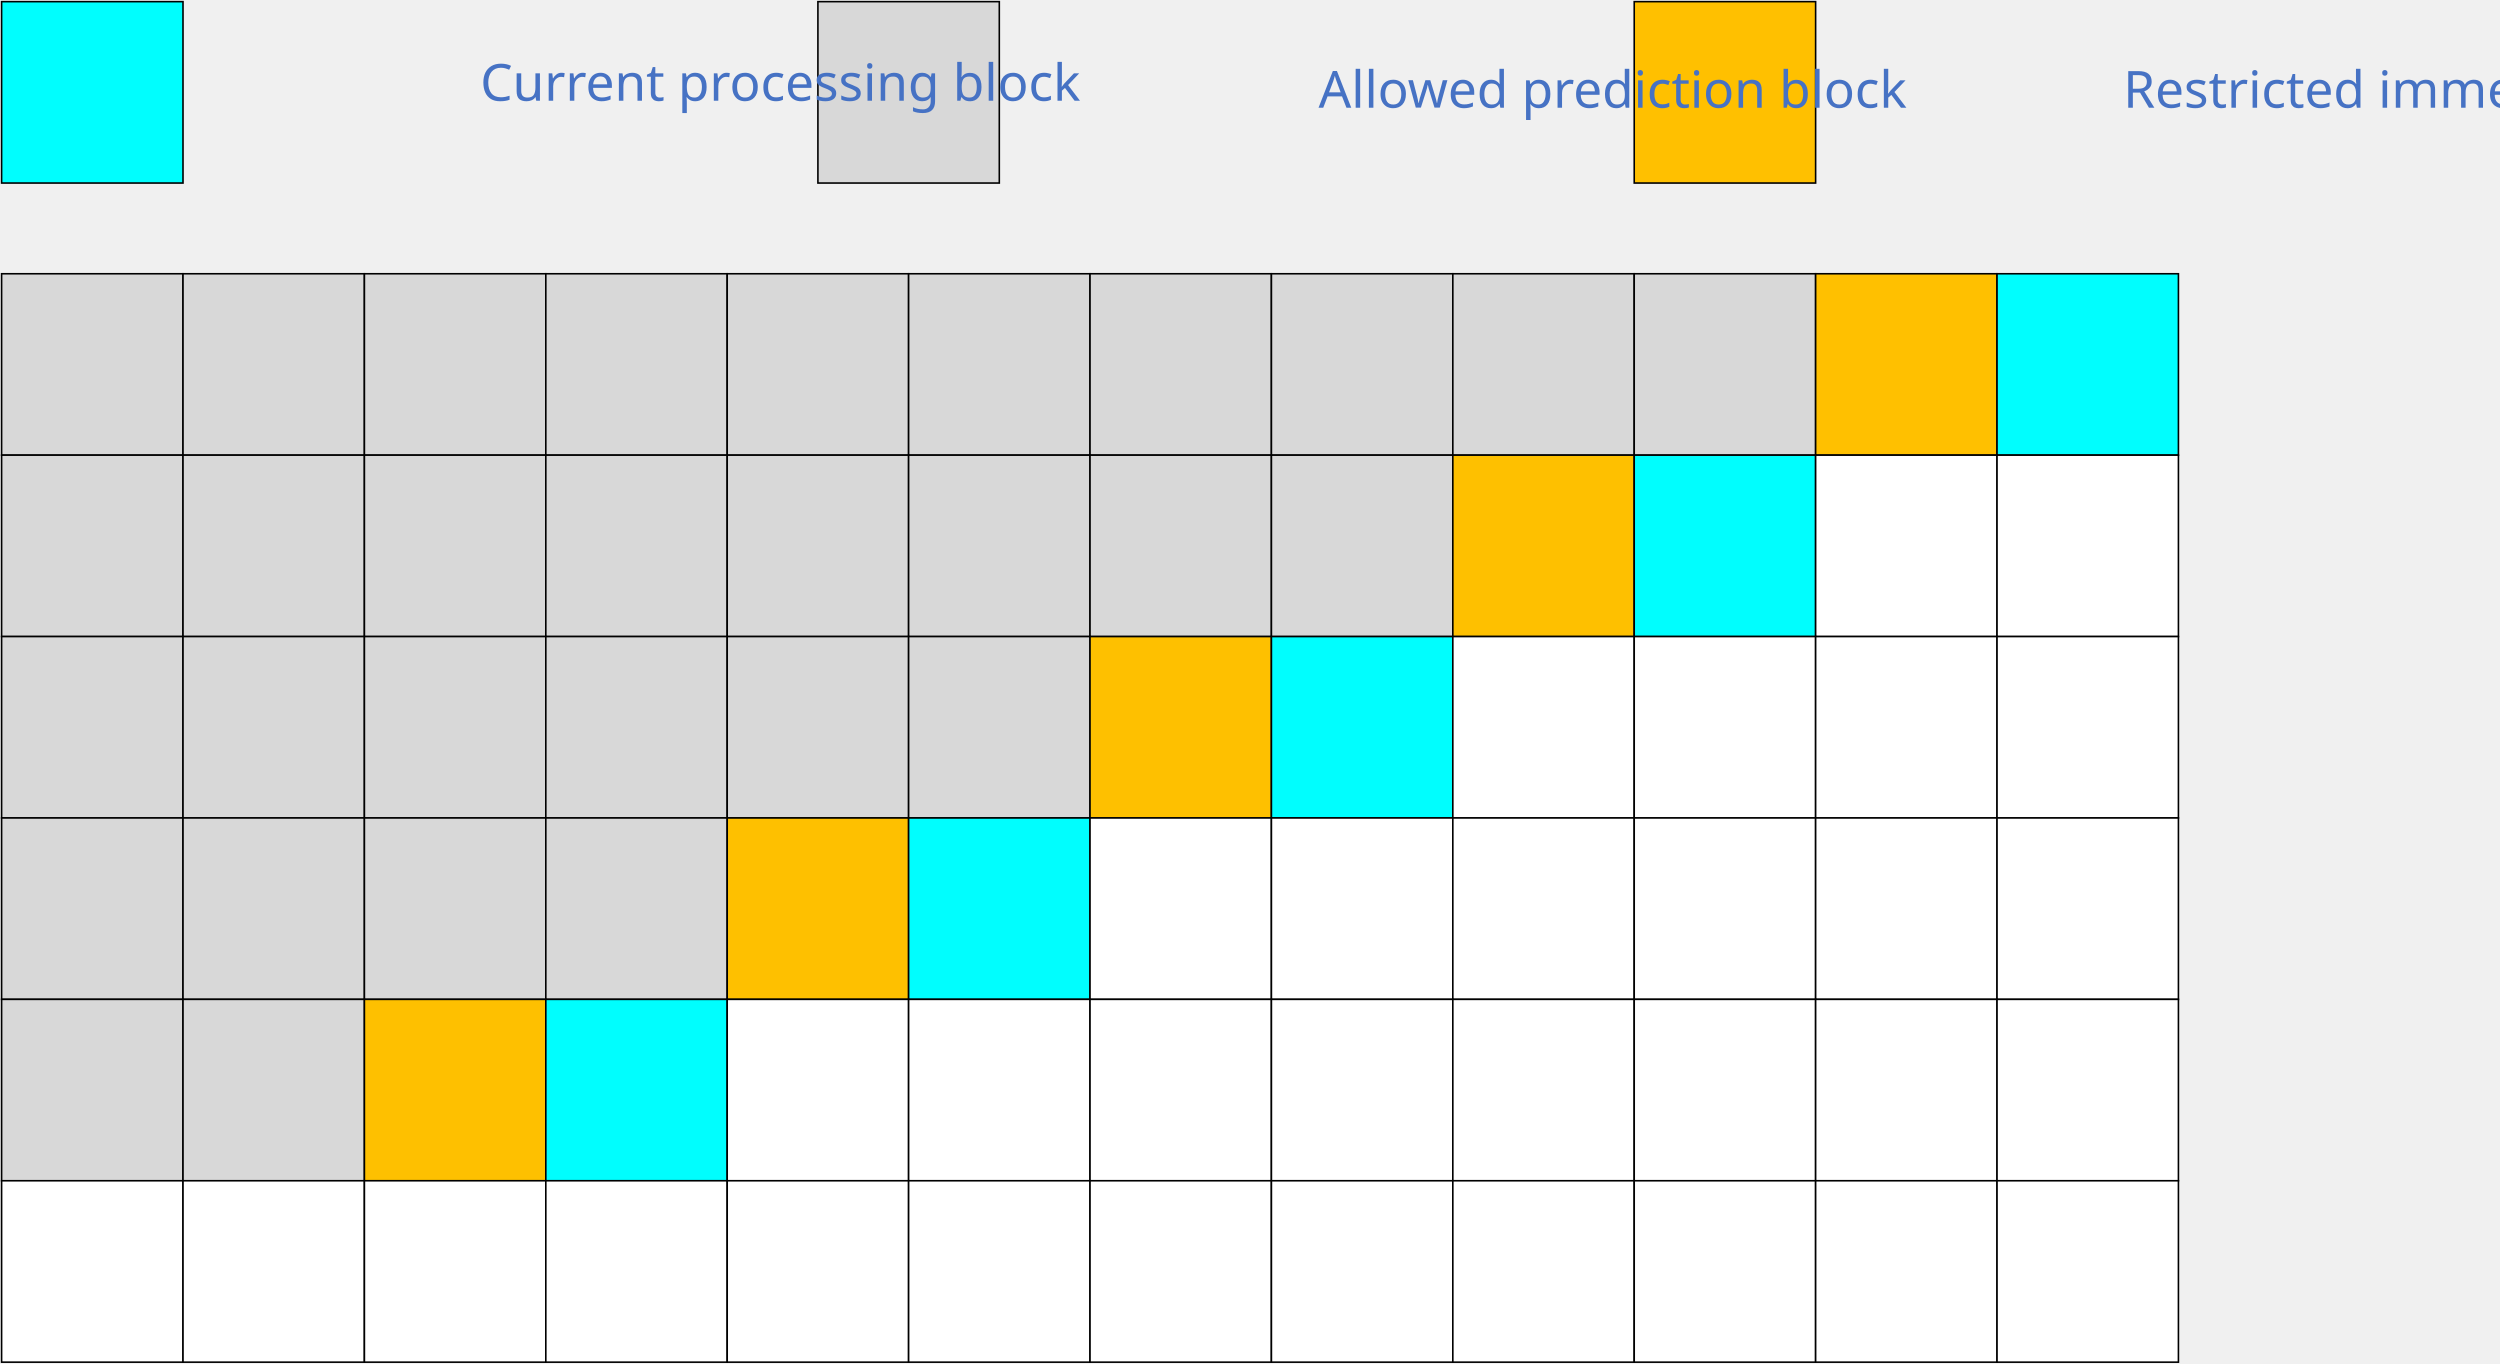
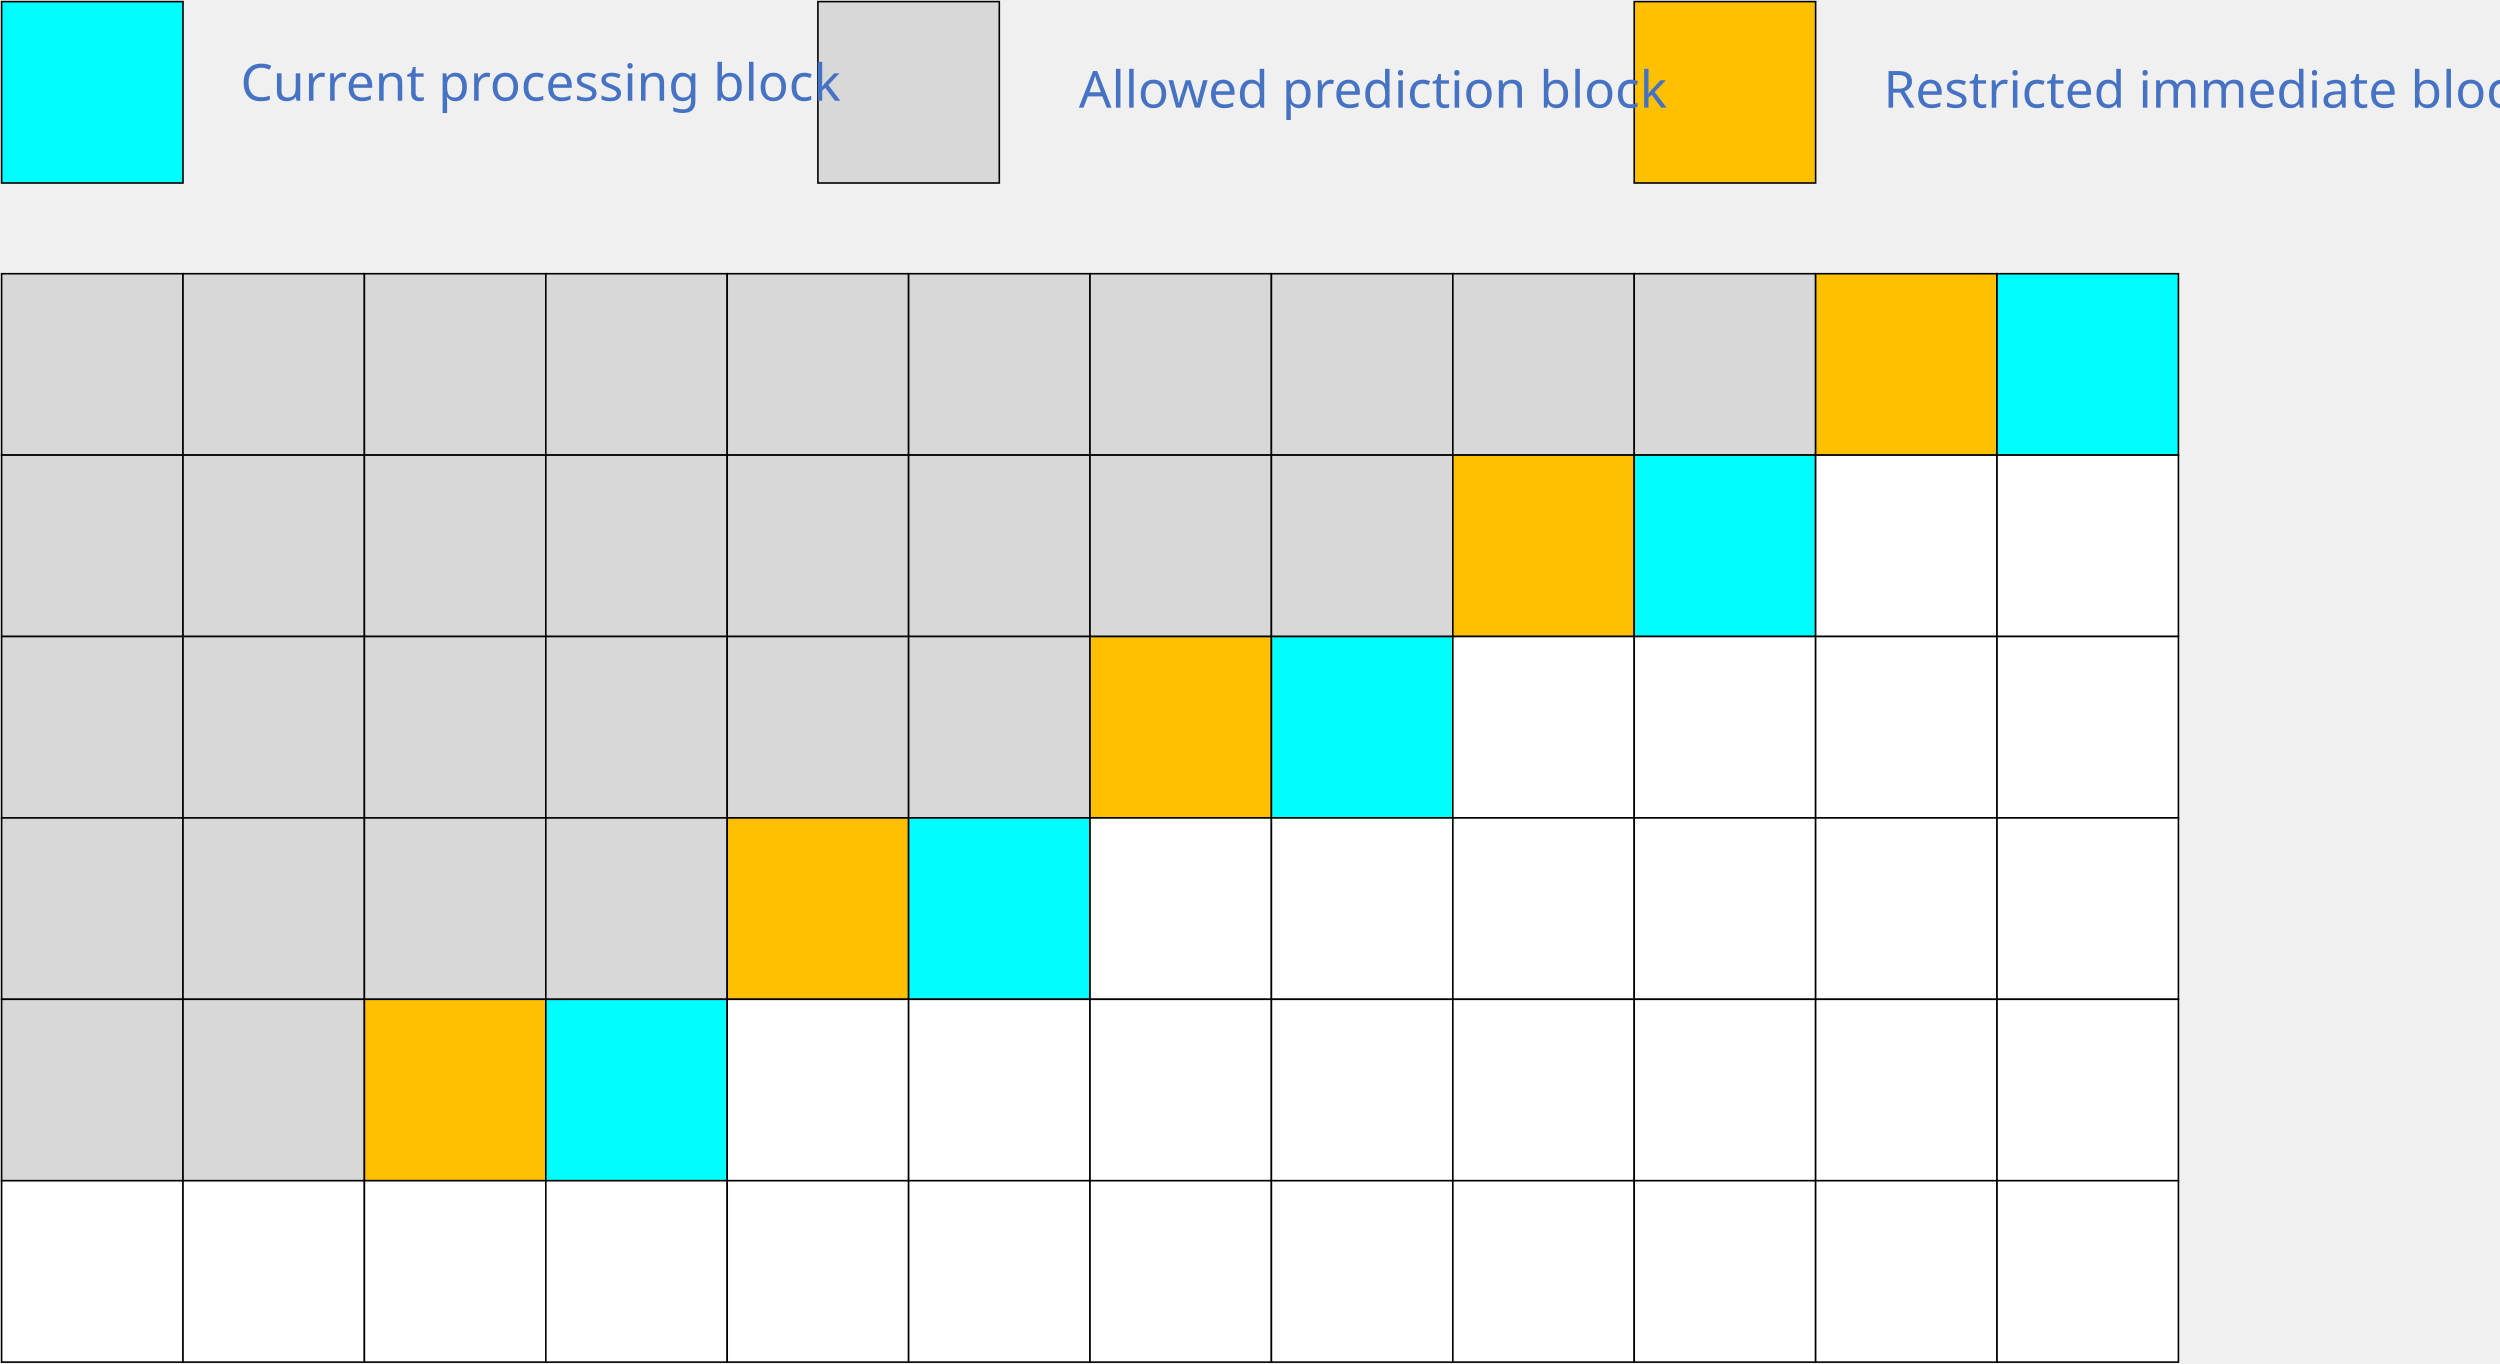
- <svg xmlns="http://www.w3.org/2000/svg" xmlns:ns1="http://schemas.microsoft.com/visio/2003/SVGExtensions/" width="5.426in" height="2.96in" viewBox="0 0 390.657 213.098" xml:space="preserve" color-interpolation-filters="sRGB" class="st8">
-   <ns1:documentProperties ns1:langID="1033" ns1:viewMarkup="false" />
-   <style type="text/css">
- 	
- 		.st1 {fill:#d8d8d8;stroke:#000000;stroke-width:0.25}
- 		.st2 {fill:#fec000;stroke:#000000;stroke-width:0.25}
- 		.st3 {fill:#00fefe;stroke:#000000;stroke-width:0.25}
- 		.st4 {fill:#ffffff;stroke:#000000;stroke-width:0.25}
- 		.st5 {fill:#ffc000;stroke:#000000;stroke-width:0.25}
- 		.st6 {fill:none;stroke:none;stroke-width:0.25}
- 		.st7 {fill:#4672c4;font-family:Calibri;font-size:0.667em}
- 		.st8 {fill:none;fill-rule:evenodd;font-size:12px;overflow:visible;stroke-linecap:square;stroke-miterlimit:3}
- 	
- 	</style>
-   <g ns1:mID="0" ns1:index="1" ns1:groupContext="foregroundPage">
-     <ns1:pageProperties ns1:drawingScale="0.0393701" ns1:pageScale="0.0393701" ns1:drawingUnits="24" ns1:shadowOffsetX="4.25197" ns1:shadowOffsetY="-4.25197" />
-     <g id="shape1-1" ns1:mID="1" ns1:groupContext="shape" transform="translate(0.25,-141.982)">
-       <rect x="0" y="184.752" width="28.346" height="28.346" class="st1" />
-     </g>
-     <g id="shape3-3" ns1:mID="3" ns1:groupContext="shape" transform="translate(28.5965,-141.982)">
-       <rect x="0" y="184.752" width="28.346" height="28.346" class="st1" />
-     </g>
-     <g id="shape4-5" ns1:mID="4" ns1:groupContext="shape" transform="translate(56.9429,-141.982)">
-       <rect x="0" y="184.752" width="28.346" height="28.346" class="st1" />
-     </g>
-     <g id="shape5-7" ns1:mID="5" ns1:groupContext="shape" transform="translate(85.2894,-141.982)">
-       <rect x="0" y="184.752" width="28.346" height="28.346" class="st1" />
-     </g>
-     <g id="shape6-9" ns1:mID="6" ns1:groupContext="shape" transform="translate(113.636,-141.982)">
-       <rect x="0" y="184.752" width="28.346" height="28.346" class="st1" />
-     </g>
-     <g id="shape7-11" ns1:mID="7" ns1:groupContext="shape" transform="translate(141.982,-141.982)">
-       <rect x="0" y="184.752" width="28.346" height="28.346" class="st1" />
-     </g>
-     <g id="shape8-13" ns1:mID="8" ns1:groupContext="shape" transform="translate(170.329,-141.982)">
-       <rect x="0" y="184.752" width="28.346" height="28.346" class="st1" />
-     </g>
-     <g id="shape9-15" ns1:mID="9" ns1:groupContext="shape" transform="translate(198.675,-141.982)">
-       <rect x="0" y="184.752" width="28.346" height="28.346" class="st1" />
-     </g>
-     <g id="shape10-17" ns1:mID="10" ns1:groupContext="shape" transform="translate(0.25,-113.636)">
-       <rect x="0" y="184.752" width="28.346" height="28.346" class="st1" />
-     </g>
-     <g id="shape11-19" ns1:mID="11" ns1:groupContext="shape" transform="translate(28.5965,-113.636)">
-       <rect x="0" y="184.752" width="28.346" height="28.346" class="st1" />
-     </g>
-     <g id="shape12-21" ns1:mID="12" ns1:groupContext="shape" transform="translate(56.9429,-113.636)">
-       <rect x="0" y="184.752" width="28.346" height="28.346" class="st1" />
-     </g>
-     <g id="shape13-23" ns1:mID="13" ns1:groupContext="shape" transform="translate(85.2894,-113.636)">
-       <rect x="0" y="184.752" width="28.346" height="28.346" class="st1" />
-     </g>
-     <g id="shape14-25" ns1:mID="14" ns1:groupContext="shape" transform="translate(113.636,-113.636)">
-       <rect x="0" y="184.752" width="28.346" height="28.346" class="st1" />
-     </g>
-     <g id="shape15-27" ns1:mID="15" ns1:groupContext="shape" transform="translate(141.982,-113.636)">
-       <rect x="0" y="184.752" width="28.346" height="28.346" class="st1" />
-     </g>
-     <g id="shape16-29" ns1:mID="16" ns1:groupContext="shape" transform="translate(170.329,-113.636)">
-       <rect x="0" y="184.752" width="28.346" height="28.346" class="st1" />
-     </g>
-     <g id="shape17-31" ns1:mID="17" ns1:groupContext="shape" transform="translate(198.675,-113.636)">
-       <rect x="0" y="184.752" width="28.346" height="28.346" class="st1" />
-     </g>
-     <g id="shape18-33" ns1:mID="18" ns1:groupContext="shape" transform="translate(0.25,-85.2894)">
-       <rect x="0" y="184.752" width="28.346" height="28.346" class="st1" />
-     </g>
-     <g id="shape19-35" ns1:mID="19" ns1:groupContext="shape" transform="translate(28.5965,-85.2894)">
-       <rect x="0" y="184.752" width="28.346" height="28.346" class="st1" />
-     </g>
-     <g id="shape20-37" ns1:mID="20" ns1:groupContext="shape" transform="translate(56.9429,-85.2894)">
-       <rect x="0" y="184.752" width="28.346" height="28.346" class="st1" />
-     </g>
-     <g id="shape21-39" ns1:mID="21" ns1:groupContext="shape" transform="translate(85.2894,-85.2894)">
-       <rect x="0" y="184.752" width="28.346" height="28.346" class="st1" />
-     </g>
-     <g id="shape22-41" ns1:mID="22" ns1:groupContext="shape" transform="translate(113.636,-85.2894)">
-       <rect x="0" y="184.752" width="28.346" height="28.346" class="st1" />
-     </g>
-     <g id="shape23-43" ns1:mID="23" ns1:groupContext="shape" transform="translate(141.982,-85.2894)">
-       <rect x="0" y="184.752" width="28.346" height="28.346" class="st1" />
-     </g>
-     <g id="shape24-45" ns1:mID="24" ns1:groupContext="shape" transform="translate(170.329,-85.2894)">
-       <rect x="0" y="184.752" width="28.346" height="28.346" class="st2" />
-     </g>
-     <g id="shape25-47" ns1:mID="25" ns1:groupContext="shape" transform="translate(198.675,-85.2894)">
-       <rect x="0" y="184.752" width="28.346" height="28.346" class="st3" />
-     </g>
-     <g id="shape26-49" ns1:mID="26" ns1:groupContext="shape" transform="translate(0.25,-56.9429)">
-       <rect x="0" y="184.752" width="28.346" height="28.346" class="st1" />
-     </g>
-     <g id="shape27-51" ns1:mID="27" ns1:groupContext="shape" transform="translate(28.5965,-56.9429)">
-       <rect x="0" y="184.752" width="28.346" height="28.346" class="st1" />
-     </g>
-     <g id="shape28-53" ns1:mID="28" ns1:groupContext="shape" transform="translate(56.9429,-56.9429)">
-       <rect x="0" y="184.752" width="28.346" height="28.346" class="st1" />
-     </g>
-     <g id="shape29-55" ns1:mID="29" ns1:groupContext="shape" transform="translate(85.2894,-56.9429)">
-       <rect x="0" y="184.752" width="28.346" height="28.346" class="st1" />
-     </g>
-     <g id="shape30-57" ns1:mID="30" ns1:groupContext="shape" transform="translate(113.636,-56.9429)">
-       <rect x="0" y="184.752" width="28.346" height="28.346" class="st2" />
-     </g>
-     <g id="shape31-59" ns1:mID="31" ns1:groupContext="shape" transform="translate(141.982,-56.9429)">
-       <rect x="0" y="184.752" width="28.346" height="28.346" class="st3" />
-     </g>
-     <g id="shape32-61" ns1:mID="32" ns1:groupContext="shape" transform="translate(170.329,-56.9429)">
-       <rect x="0" y="184.752" width="28.346" height="28.346" class="st4" />
-     </g>
-     <g id="shape33-63" ns1:mID="33" ns1:groupContext="shape" transform="translate(198.675,-56.9429)">
-       <rect x="0" y="184.752" width="28.346" height="28.346" class="st4" />
-     </g>
-     <g id="shape34-65" ns1:mID="34" ns1:groupContext="shape" transform="translate(227.022,-141.982)">
-       <rect x="0" y="184.752" width="28.346" height="28.346" class="st1" />
-     </g>
-     <g id="shape35-67" ns1:mID="35" ns1:groupContext="shape" transform="translate(255.368,-141.982)">
-       <rect x="0" y="184.752" width="28.346" height="28.346" class="st1" />
-     </g>
-     <g id="shape36-69" ns1:mID="36" ns1:groupContext="shape" transform="translate(283.715,-141.982)">
-       <rect x="0" y="184.752" width="28.346" height="28.346" class="st5" />
-     </g>
-     <g id="shape37-71" ns1:mID="37" ns1:groupContext="shape" transform="translate(312.061,-141.982)">
-       <rect x="0" y="184.752" width="28.346" height="28.346" class="st3" />
-     </g>
-     <g id="shape38-73" ns1:mID="38" ns1:groupContext="shape" transform="translate(227.022,-113.636)">
-       <rect x="0" y="184.752" width="28.346" height="28.346" class="st2" />
-     </g>
-     <g id="shape39-75" ns1:mID="39" ns1:groupContext="shape" transform="translate(255.368,-113.636)">
-       <rect x="0" y="184.752" width="28.346" height="28.346" class="st3" />
-     </g>
-     <g id="shape40-77" ns1:mID="40" ns1:groupContext="shape" transform="translate(283.715,-113.636)">
-       <rect x="0" y="184.752" width="28.346" height="28.346" class="st4" />
-     </g>
-     <g id="shape41-79" ns1:mID="41" ns1:groupContext="shape" transform="translate(312.061,-113.636)">
-       <rect x="0" y="184.752" width="28.346" height="28.346" class="st4" />
-     </g>
-     <g id="shape42-81" ns1:mID="42" ns1:groupContext="shape" transform="translate(227.022,-85.2894)">
-       <rect x="0" y="184.752" width="28.346" height="28.346" class="st4" />
-     </g>
-     <g id="shape43-83" ns1:mID="43" ns1:groupContext="shape" transform="translate(255.368,-85.2894)">
-       <rect x="0" y="184.752" width="28.346" height="28.346" class="st4" />
-     </g>
-     <g id="shape44-85" ns1:mID="44" ns1:groupContext="shape" transform="translate(283.715,-85.2894)">
-       <rect x="0" y="184.752" width="28.346" height="28.346" class="st4" />
-     </g>
-     <g id="shape45-87" ns1:mID="45" ns1:groupContext="shape" transform="translate(312.061,-85.2894)">
-       <rect x="0" y="184.752" width="28.346" height="28.346" class="st4" />
-     </g>
-     <g id="shape46-89" ns1:mID="46" ns1:groupContext="shape" transform="translate(227.022,-56.9429)">
-       <rect x="0" y="184.752" width="28.346" height="28.346" class="st4" />
-     </g>
-     <g id="shape47-91" ns1:mID="47" ns1:groupContext="shape" transform="translate(255.368,-56.9429)">
-       <rect x="0" y="184.752" width="28.346" height="28.346" class="st4" />
-     </g>
-     <g id="shape48-93" ns1:mID="48" ns1:groupContext="shape" transform="translate(283.715,-56.9429)">
-       <rect x="0" y="184.752" width="28.346" height="28.346" class="st4" />
-     </g>
-     <g id="shape49-95" ns1:mID="49" ns1:groupContext="shape" transform="translate(312.061,-56.9429)">
-       <rect x="0" y="184.752" width="28.346" height="28.346" class="st4" />
-     </g>
-     <g id="shape50-97" ns1:mID="50" ns1:groupContext="shape" transform="translate(0.25,-28.5965)">
-       <rect x="0" y="184.752" width="28.346" height="28.346" class="st1" />
-     </g>
-     <g id="shape51-99" ns1:mID="51" ns1:groupContext="shape" transform="translate(28.5965,-28.5965)">
-       <rect x="0" y="184.752" width="28.346" height="28.346" class="st1" />
-     </g>
-     <g id="shape52-101" ns1:mID="52" ns1:groupContext="shape" transform="translate(56.9429,-28.5965)">
-       <rect x="0" y="184.752" width="28.346" height="28.346" class="st2" />
-     </g>
-     <g id="shape53-103" ns1:mID="53" ns1:groupContext="shape" transform="translate(85.2894,-28.5965)">
-       <rect x="0" y="184.752" width="28.346" height="28.346" class="st3" />
-     </g>
-     <g id="shape54-105" ns1:mID="54" ns1:groupContext="shape" transform="translate(113.636,-28.5965)">
-       <rect x="0" y="184.752" width="28.346" height="28.346" class="st4" />
-     </g>
-     <g id="shape55-107" ns1:mID="55" ns1:groupContext="shape" transform="translate(141.982,-28.5965)">
-       <rect x="0" y="184.752" width="28.346" height="28.346" class="st4" />
-     </g>
-     <g id="shape56-109" ns1:mID="56" ns1:groupContext="shape" transform="translate(170.329,-28.5965)">
-       <rect x="0" y="184.752" width="28.346" height="28.346" class="st4" />
-     </g>
-     <g id="shape57-111" ns1:mID="57" ns1:groupContext="shape" transform="translate(198.675,-28.5965)">
-       <rect x="0" y="184.752" width="28.346" height="28.346" class="st4" />
-     </g>
-     <g id="shape58-113" ns1:mID="58" ns1:groupContext="shape" transform="translate(227.022,-28.5965)">
-       <rect x="0" y="184.752" width="28.346" height="28.346" class="st4" />
-     </g>
-     <g id="shape59-115" ns1:mID="59" ns1:groupContext="shape" transform="translate(255.368,-28.5965)">
-       <rect x="0" y="184.752" width="28.346" height="28.346" class="st4" />
-     </g>
-     <g id="shape60-117" ns1:mID="60" ns1:groupContext="shape" transform="translate(283.715,-28.5965)">
-       <rect x="0" y="184.752" width="28.346" height="28.346" class="st4" />
-     </g>
-     <g id="shape61-119" ns1:mID="61" ns1:groupContext="shape" transform="translate(312.061,-28.5965)">
-       <rect x="0" y="184.752" width="28.346" height="28.346" class="st4" />
-     </g>
-     <g id="shape62-121" ns1:mID="62" ns1:groupContext="shape" transform="translate(0.25,-0.25)">
-       <rect x="0" y="184.752" width="28.346" height="28.346" class="st4" />
-     </g>
-     <g id="shape63-123" ns1:mID="63" ns1:groupContext="shape" transform="translate(28.5965,-0.25)">
-       <rect x="0" y="184.752" width="28.346" height="28.346" class="st4" />
-     </g>
-     <g id="shape64-125" ns1:mID="64" ns1:groupContext="shape" transform="translate(56.9429,-0.25)">
-       <rect x="0" y="184.752" width="28.346" height="28.346" class="st4" />
-     </g>
-     <g id="shape65-127" ns1:mID="65" ns1:groupContext="shape" transform="translate(85.2894,-0.25)">
-       <rect x="0" y="184.752" width="28.346" height="28.346" class="st4" />
-     </g>
-     <g id="shape66-129" ns1:mID="66" ns1:groupContext="shape" transform="translate(113.636,-0.25)">
-       <rect x="0" y="184.752" width="28.346" height="28.346" class="st4" />
-     </g>
-     <g id="shape67-131" ns1:mID="67" ns1:groupContext="shape" transform="translate(141.982,-0.25)">
-       <rect x="0" y="184.752" width="28.346" height="28.346" class="st4" />
-     </g>
-     <g id="shape68-133" ns1:mID="68" ns1:groupContext="shape" transform="translate(170.329,-0.25)">
-       <rect x="0" y="184.752" width="28.346" height="28.346" class="st4" />
-     </g>
-     <g id="shape69-135" ns1:mID="69" ns1:groupContext="shape" transform="translate(198.675,-0.25)">
-       <rect x="0" y="184.752" width="28.346" height="28.346" class="st4" />
-     </g>
-     <g id="shape70-137" ns1:mID="70" ns1:groupContext="shape" transform="translate(227.022,-0.25)">
-       <rect x="0" y="184.752" width="28.346" height="28.346" class="st4" />
-     </g>
-     <g id="shape71-139" ns1:mID="71" ns1:groupContext="shape" transform="translate(255.368,-0.25)">
-       <rect x="0" y="184.752" width="28.346" height="28.346" class="st4" />
-     </g>
-     <g id="shape72-141" ns1:mID="72" ns1:groupContext="shape" transform="translate(283.715,-0.25)">
-       <rect x="0" y="184.752" width="28.346" height="28.346" class="st4" />
-     </g>
-     <g id="shape73-143" ns1:mID="73" ns1:groupContext="shape" transform="translate(312.061,-0.25)">
-       <rect x="0" y="184.752" width="28.346" height="28.346" class="st4" />
-     </g>
-     <g id="shape74-145" ns1:mID="74" ns1:groupContext="shape" transform="translate(0.25,-184.502)">
-       <rect x="0" y="184.752" width="28.346" height="28.346" class="st3" />
-     </g>
-     <g id="shape75-147" ns1:mID="75" ns1:groupContext="shape" transform="translate(255.368,-184.502)">
-       <rect x="0" y="184.752" width="28.346" height="28.346" class="st5" />
-     </g>
-     <g id="shape76-149" ns1:mID="76" ns1:groupContext="shape" transform="translate(127.809,-184.502)">
-       <rect x="0" y="184.752" width="28.346" height="28.346" class="st1" />
-     </g>
-     <g id="shape79-151" ns1:mID="79" ns1:groupContext="shape" transform="translate(27.8091,-193.762)">
-       <ns1:textBlock ns1:margins="rect(2,2,2,2)" ns1:tabSpace="42.5197" />
-       <ns1:textRect cx="50" cy="207.098" width="100" height="12" />
-       <rect x="0" y="201.098" width="100" height="12" class="st6" />
-       <text x="9.78" y="209.5" class="st7" ns1:langID="1033">
-         <ns1:paragraph ns1:horizAlign="1" />
-         <ns1:tabList />Current processing block</text>
-     </g>
-     <g id="shape80-154" ns1:mID="80" ns1:groupContext="shape" transform="translate(158.899,-192.675)">
-       <ns1:textBlock ns1:margins="rect(2,2,2,2)" ns1:tabSpace="42.5197" />
-       <ns1:textRect cx="50" cy="207.098" width="100" height="12" />
-       <rect x="0" y="201.098" width="100" height="12" class="st6" />
-       <text x="9.68" y="209.5" class="st7" ns1:langID="1033">
-         <ns1:paragraph ns1:horizAlign="1" />
-         <ns1:tabList />Allowed prediction block</text>
-     </g>
-     <g id="shape81-157" ns1:mID="81" ns1:groupContext="shape" transform="translate(290.407,-192.675)">
-       <ns1:textBlock ns1:margins="rect(2,2,2,2)" ns1:tabSpace="42.5197" />
-       <ns1:textRect cx="50" cy="207.098" width="100" height="12" />
-       <rect x="0" y="201.098" width="100" height="12" class="st6" />
-       <text x="3.92" y="209.5" class="st7" ns1:langID="1033">
-         <ns1:paragraph ns1:horizAlign="1" />
-         <ns1:tabList />Restricted immediate blocks</text>
+ <svg xmlns="http://www.w3.org/2000/svg" width="520.877" height="284.131" class="st8" color-interpolation-filters="sRGB" viewBox="0 0 390.657 213.098" xml:space="preserve">
+   <style type="text/css">.st1{fill:#d8d8d8}.st1,.st2,.st3,.st4,.st5{stroke:#000;stroke-width:.25}.st6{stroke-width:.25}.st2{fill:#fec000}.st3{fill:#00fefe}.st4{fill:#fff}.st5{fill:#ffc000}.st6{fill:none;stroke:none}.st7{fill:#4672c4;font-family:Calibri;font-size:.667em}.st8{fill:none;fill-rule:evenodd;font-size:12px;overflow:visible;stroke-linecap:square;stroke-miterlimit:3}</style>
+   <g>
+     <g id="shape1-1" transform="translate(0.25,-141.982)">
+       <rect width="28.346" height="28.346" x="0" y="184.752" class="st1" />
+     </g>
+     <g id="shape3-3" transform="translate(28.5965,-141.982)">
+       <rect width="28.346" height="28.346" x="0" y="184.752" class="st1" />
+     </g>
+     <g id="shape4-5" transform="translate(56.9429,-141.982)">
+       <rect width="28.346" height="28.346" x="0" y="184.752" class="st1" />
+     </g>
+     <g id="shape5-7" transform="translate(85.2894,-141.982)">
+       <rect width="28.346" height="28.346" x="0" y="184.752" class="st1" />
+     </g>
+     <g id="shape6-9" transform="translate(113.636,-141.982)">
+       <rect width="28.346" height="28.346" x="0" y="184.752" class="st1" />
+     </g>
+     <g id="shape7-11" transform="translate(141.982,-141.982)">
+       <rect width="28.346" height="28.346" x="0" y="184.752" class="st1" />
+     </g>
+     <g id="shape8-13" transform="translate(170.329,-141.982)">
+       <rect width="28.346" height="28.346" x="0" y="184.752" class="st1" />
+     </g>
+     <g id="shape9-15" transform="translate(198.675,-141.982)">
+       <rect width="28.346" height="28.346" x="0" y="184.752" class="st1" />
+     </g>
+     <g id="shape10-17" transform="translate(0.25,-113.636)">
+       <rect width="28.346" height="28.346" x="0" y="184.752" class="st1" />
+     </g>
+     <g id="shape11-19" transform="translate(28.5965,-113.636)">
+       <rect width="28.346" height="28.346" x="0" y="184.752" class="st1" />
+     </g>
+     <g id="shape12-21" transform="translate(56.9429,-113.636)">
+       <rect width="28.346" height="28.346" x="0" y="184.752" class="st1" />
+     </g>
+     <g id="shape13-23" transform="translate(85.2894,-113.636)">
+       <rect width="28.346" height="28.346" x="0" y="184.752" class="st1" />
+     </g>
+     <g id="shape14-25" transform="translate(113.636,-113.636)">
+       <rect width="28.346" height="28.346" x="0" y="184.752" class="st1" />
+     </g>
+     <g id="shape15-27" transform="translate(141.982,-113.636)">
+       <rect width="28.346" height="28.346" x="0" y="184.752" class="st1" />
+     </g>
+     <g id="shape16-29" transform="translate(170.329,-113.636)">
+       <rect width="28.346" height="28.346" x="0" y="184.752" class="st1" />
+     </g>
+     <g id="shape17-31" transform="translate(198.675,-113.636)">
+       <rect width="28.346" height="28.346" x="0" y="184.752" class="st1" />
+     </g>
+     <g id="shape18-33" transform="translate(0.25,-85.2894)">
+       <rect width="28.346" height="28.346" x="0" y="184.752" class="st1" />
+     </g>
+     <g id="shape19-35" transform="translate(28.5965,-85.2894)">
+       <rect width="28.346" height="28.346" x="0" y="184.752" class="st1" />
+     </g>
+     <g id="shape20-37" transform="translate(56.9429,-85.2894)">
+       <rect width="28.346" height="28.346" x="0" y="184.752" class="st1" />
+     </g>
+     <g id="shape21-39" transform="translate(85.2894,-85.2894)">
+       <rect width="28.346" height="28.346" x="0" y="184.752" class="st1" />
+     </g>
+     <g id="shape22-41" transform="translate(113.636,-85.2894)">
+       <rect width="28.346" height="28.346" x="0" y="184.752" class="st1" />
+     </g>
+     <g id="shape23-43" transform="translate(141.982,-85.2894)">
+       <rect width="28.346" height="28.346" x="0" y="184.752" class="st1" />
+     </g>
+     <g id="shape24-45" transform="translate(170.329,-85.2894)">
+       <rect width="28.346" height="28.346" x="0" y="184.752" class="st2" />
+     </g>
+     <g id="shape25-47" transform="translate(198.675,-85.2894)">
+       <rect width="28.346" height="28.346" x="0" y="184.752" class="st3" />
+     </g>
+     <g id="shape26-49" transform="translate(0.25,-56.9429)">
+       <rect width="28.346" height="28.346" x="0" y="184.752" class="st1" />
+     </g>
+     <g id="shape27-51" transform="translate(28.5965,-56.9429)">
+       <rect width="28.346" height="28.346" x="0" y="184.752" class="st1" />
+     </g>
+     <g id="shape28-53" transform="translate(56.9429,-56.9429)">
+       <rect width="28.346" height="28.346" x="0" y="184.752" class="st1" />
+     </g>
+     <g id="shape29-55" transform="translate(85.2894,-56.9429)">
+       <rect width="28.346" height="28.346" x="0" y="184.752" class="st1" />
+     </g>
+     <g id="shape30-57" transform="translate(113.636,-56.9429)">
+       <rect width="28.346" height="28.346" x="0" y="184.752" class="st2" />
+     </g>
+     <g id="shape31-59" transform="translate(141.982,-56.9429)">
+       <rect width="28.346" height="28.346" x="0" y="184.752" class="st3" />
+     </g>
+     <g id="shape32-61" transform="translate(170.329,-56.9429)">
+       <rect width="28.346" height="28.346" x="0" y="184.752" class="st4" />
+     </g>
+     <g id="shape33-63" transform="translate(198.675,-56.9429)">
+       <rect width="28.346" height="28.346" x="0" y="184.752" class="st4" />
+     </g>
+     <g id="shape34-65" transform="translate(227.022,-141.982)">
+       <rect width="28.346" height="28.346" x="0" y="184.752" class="st1" />
+     </g>
+     <g id="shape35-67" transform="translate(255.368,-141.982)">
+       <rect width="28.346" height="28.346" x="0" y="184.752" class="st1" />
+     </g>
+     <g id="shape36-69" transform="translate(283.715,-141.982)">
+       <rect width="28.346" height="28.346" x="0" y="184.752" class="st5" />
+     </g>
+     <g id="shape37-71" transform="translate(312.061,-141.982)">
+       <rect width="28.346" height="28.346" x="0" y="184.752" class="st3" />
+     </g>
+     <g id="shape38-73" transform="translate(227.022,-113.636)">
+       <rect width="28.346" height="28.346" x="0" y="184.752" class="st2" />
+     </g>
+     <g id="shape39-75" transform="translate(255.368,-113.636)">
+       <rect width="28.346" height="28.346" x="0" y="184.752" class="st3" />
+     </g>
+     <g id="shape40-77" transform="translate(283.715,-113.636)">
+       <rect width="28.346" height="28.346" x="0" y="184.752" class="st4" />
+     </g>
+     <g id="shape41-79" transform="translate(312.061,-113.636)">
+       <rect width="28.346" height="28.346" x="0" y="184.752" class="st4" />
+     </g>
+     <g id="shape42-81" transform="translate(227.022,-85.2894)">
+       <rect width="28.346" height="28.346" x="0" y="184.752" class="st4" />
+     </g>
+     <g id="shape43-83" transform="translate(255.368,-85.2894)">
+       <rect width="28.346" height="28.346" x="0" y="184.752" class="st4" />
+     </g>
+     <g id="shape44-85" transform="translate(283.715,-85.2894)">
+       <rect width="28.346" height="28.346" x="0" y="184.752" class="st4" />
+     </g>
+     <g id="shape45-87" transform="translate(312.061,-85.2894)">
+       <rect width="28.346" height="28.346" x="0" y="184.752" class="st4" />
+     </g>
+     <g id="shape46-89" transform="translate(227.022,-56.9429)">
+       <rect width="28.346" height="28.346" x="0" y="184.752" class="st4" />
+     </g>
+     <g id="shape47-91" transform="translate(255.368,-56.9429)">
+       <rect width="28.346" height="28.346" x="0" y="184.752" class="st4" />
+     </g>
+     <g id="shape48-93" transform="translate(283.715,-56.9429)">
+       <rect width="28.346" height="28.346" x="0" y="184.752" class="st4" />
+     </g>
+     <g id="shape49-95" transform="translate(312.061,-56.9429)">
+       <rect width="28.346" height="28.346" x="0" y="184.752" class="st4" />
+     </g>
+     <g id="shape50-97" transform="translate(0.25,-28.5965)">
+       <rect width="28.346" height="28.346" x="0" y="184.752" class="st1" />
+     </g>
+     <g id="shape51-99" transform="translate(28.5965,-28.5965)">
+       <rect width="28.346" height="28.346" x="0" y="184.752" class="st1" />
+     </g>
+     <g id="shape52-101" transform="translate(56.9429,-28.5965)">
+       <rect width="28.346" height="28.346" x="0" y="184.752" class="st2" />
+     </g>
+     <g id="shape53-103" transform="translate(85.2894,-28.5965)">
+       <rect width="28.346" height="28.346" x="0" y="184.752" class="st3" />
+     </g>
+     <g id="shape54-105" transform="translate(113.636,-28.5965)">
+       <rect width="28.346" height="28.346" x="0" y="184.752" class="st4" />
+     </g>
+     <g id="shape55-107" transform="translate(141.982,-28.5965)">
+       <rect width="28.346" height="28.346" x="0" y="184.752" class="st4" />
+     </g>
+     <g id="shape56-109" transform="translate(170.329,-28.5965)">
+       <rect width="28.346" height="28.346" x="0" y="184.752" class="st4" />
+     </g>
+     <g id="shape57-111" transform="translate(198.675,-28.5965)">
+       <rect width="28.346" height="28.346" x="0" y="184.752" class="st4" />
+     </g>
+     <g id="shape58-113" transform="translate(227.022,-28.5965)">
+       <rect width="28.346" height="28.346" x="0" y="184.752" class="st4" />
+     </g>
+     <g id="shape59-115" transform="translate(255.368,-28.5965)">
+       <rect width="28.346" height="28.346" x="0" y="184.752" class="st4" />
+     </g>
+     <g id="shape60-117" transform="translate(283.715,-28.5965)">
+       <rect width="28.346" height="28.346" x="0" y="184.752" class="st4" />
+     </g>
+     <g id="shape61-119" transform="translate(312.061,-28.5965)">
+       <rect width="28.346" height="28.346" x="0" y="184.752" class="st4" />
+     </g>
+     <g id="shape62-121" transform="translate(0.25,-0.25)">
+       <rect width="28.346" height="28.346" x="0" y="184.752" class="st4" />
+     </g>
+     <g id="shape63-123" transform="translate(28.5965,-0.25)">
+       <rect width="28.346" height="28.346" x="0" y="184.752" class="st4" />
+     </g>
+     <g id="shape64-125" transform="translate(56.9429,-0.25)">
+       <rect width="28.346" height="28.346" x="0" y="184.752" class="st4" />
+     </g>
+     <g id="shape65-127" transform="translate(85.2894,-0.25)">
+       <rect width="28.346" height="28.346" x="0" y="184.752" class="st4" />
+     </g>
+     <g id="shape66-129" transform="translate(113.636,-0.25)">
+       <rect width="28.346" height="28.346" x="0" y="184.752" class="st4" />
+     </g>
+     <g id="shape67-131" transform="translate(141.982,-0.25)">
+       <rect width="28.346" height="28.346" x="0" y="184.752" class="st4" />
+     </g>
+     <g id="shape68-133" transform="translate(170.329,-0.25)">
+       <rect width="28.346" height="28.346" x="0" y="184.752" class="st4" />
+     </g>
+     <g id="shape69-135" transform="translate(198.675,-0.25)">
+       <rect width="28.346" height="28.346" x="0" y="184.752" class="st4" />
+     </g>
+     <g id="shape70-137" transform="translate(227.022,-0.25)">
+       <rect width="28.346" height="28.346" x="0" y="184.752" class="st4" />
+     </g>
+     <g id="shape71-139" transform="translate(255.368,-0.25)">
+       <rect width="28.346" height="28.346" x="0" y="184.752" class="st4" />
+     </g>
+     <g id="shape72-141" transform="translate(283.715,-0.25)">
+       <rect width="28.346" height="28.346" x="0" y="184.752" class="st4" />
+     </g>
+     <g id="shape73-143" transform="translate(312.061,-0.25)">
+       <rect width="28.346" height="28.346" x="0" y="184.752" class="st4" />
+     </g>
+     <g id="shape74-145" transform="translate(0.25,-184.502)">
+       <rect width="28.346" height="28.346" x="0" y="184.752" class="st3" />
+     </g>
+     <g id="shape75-147" transform="translate(255.368,-184.502)">
+       <rect width="28.346" height="28.346" x="0" y="184.752" class="st5" />
+     </g>
+     <g id="shape76-149" transform="translate(127.809,-184.502)">
+       <rect width="28.346" height="28.346" x="0" y="184.752" class="st1" />
+     </g>
+     <g id="shape79-151" transform="translate(27.8091,-193.762)">
+       <rect width="100" height="12" x="0" y="201.098" class="st6" />
+       <text x="9.78" y="209.5" class="st7">Current processing block</text>
+     </g>
+     <g id="shape80-154" transform="translate(158.899,-192.675)">
+       <rect width="100" height="12" x="0" y="201.098" class="st6" />
+       <text x="9.68" y="209.5" class="st7">Allowed prediction block</text>
+     </g>
+     <g id="shape81-157" transform="translate(290.407,-192.675)">
+       <rect width="100" height="12" x="0" y="201.098" class="st6" />
+       <text x="3.92" y="209.5" class="st7">Restricted immediate blocks</text>
    </g>
  </g>
</svg>
